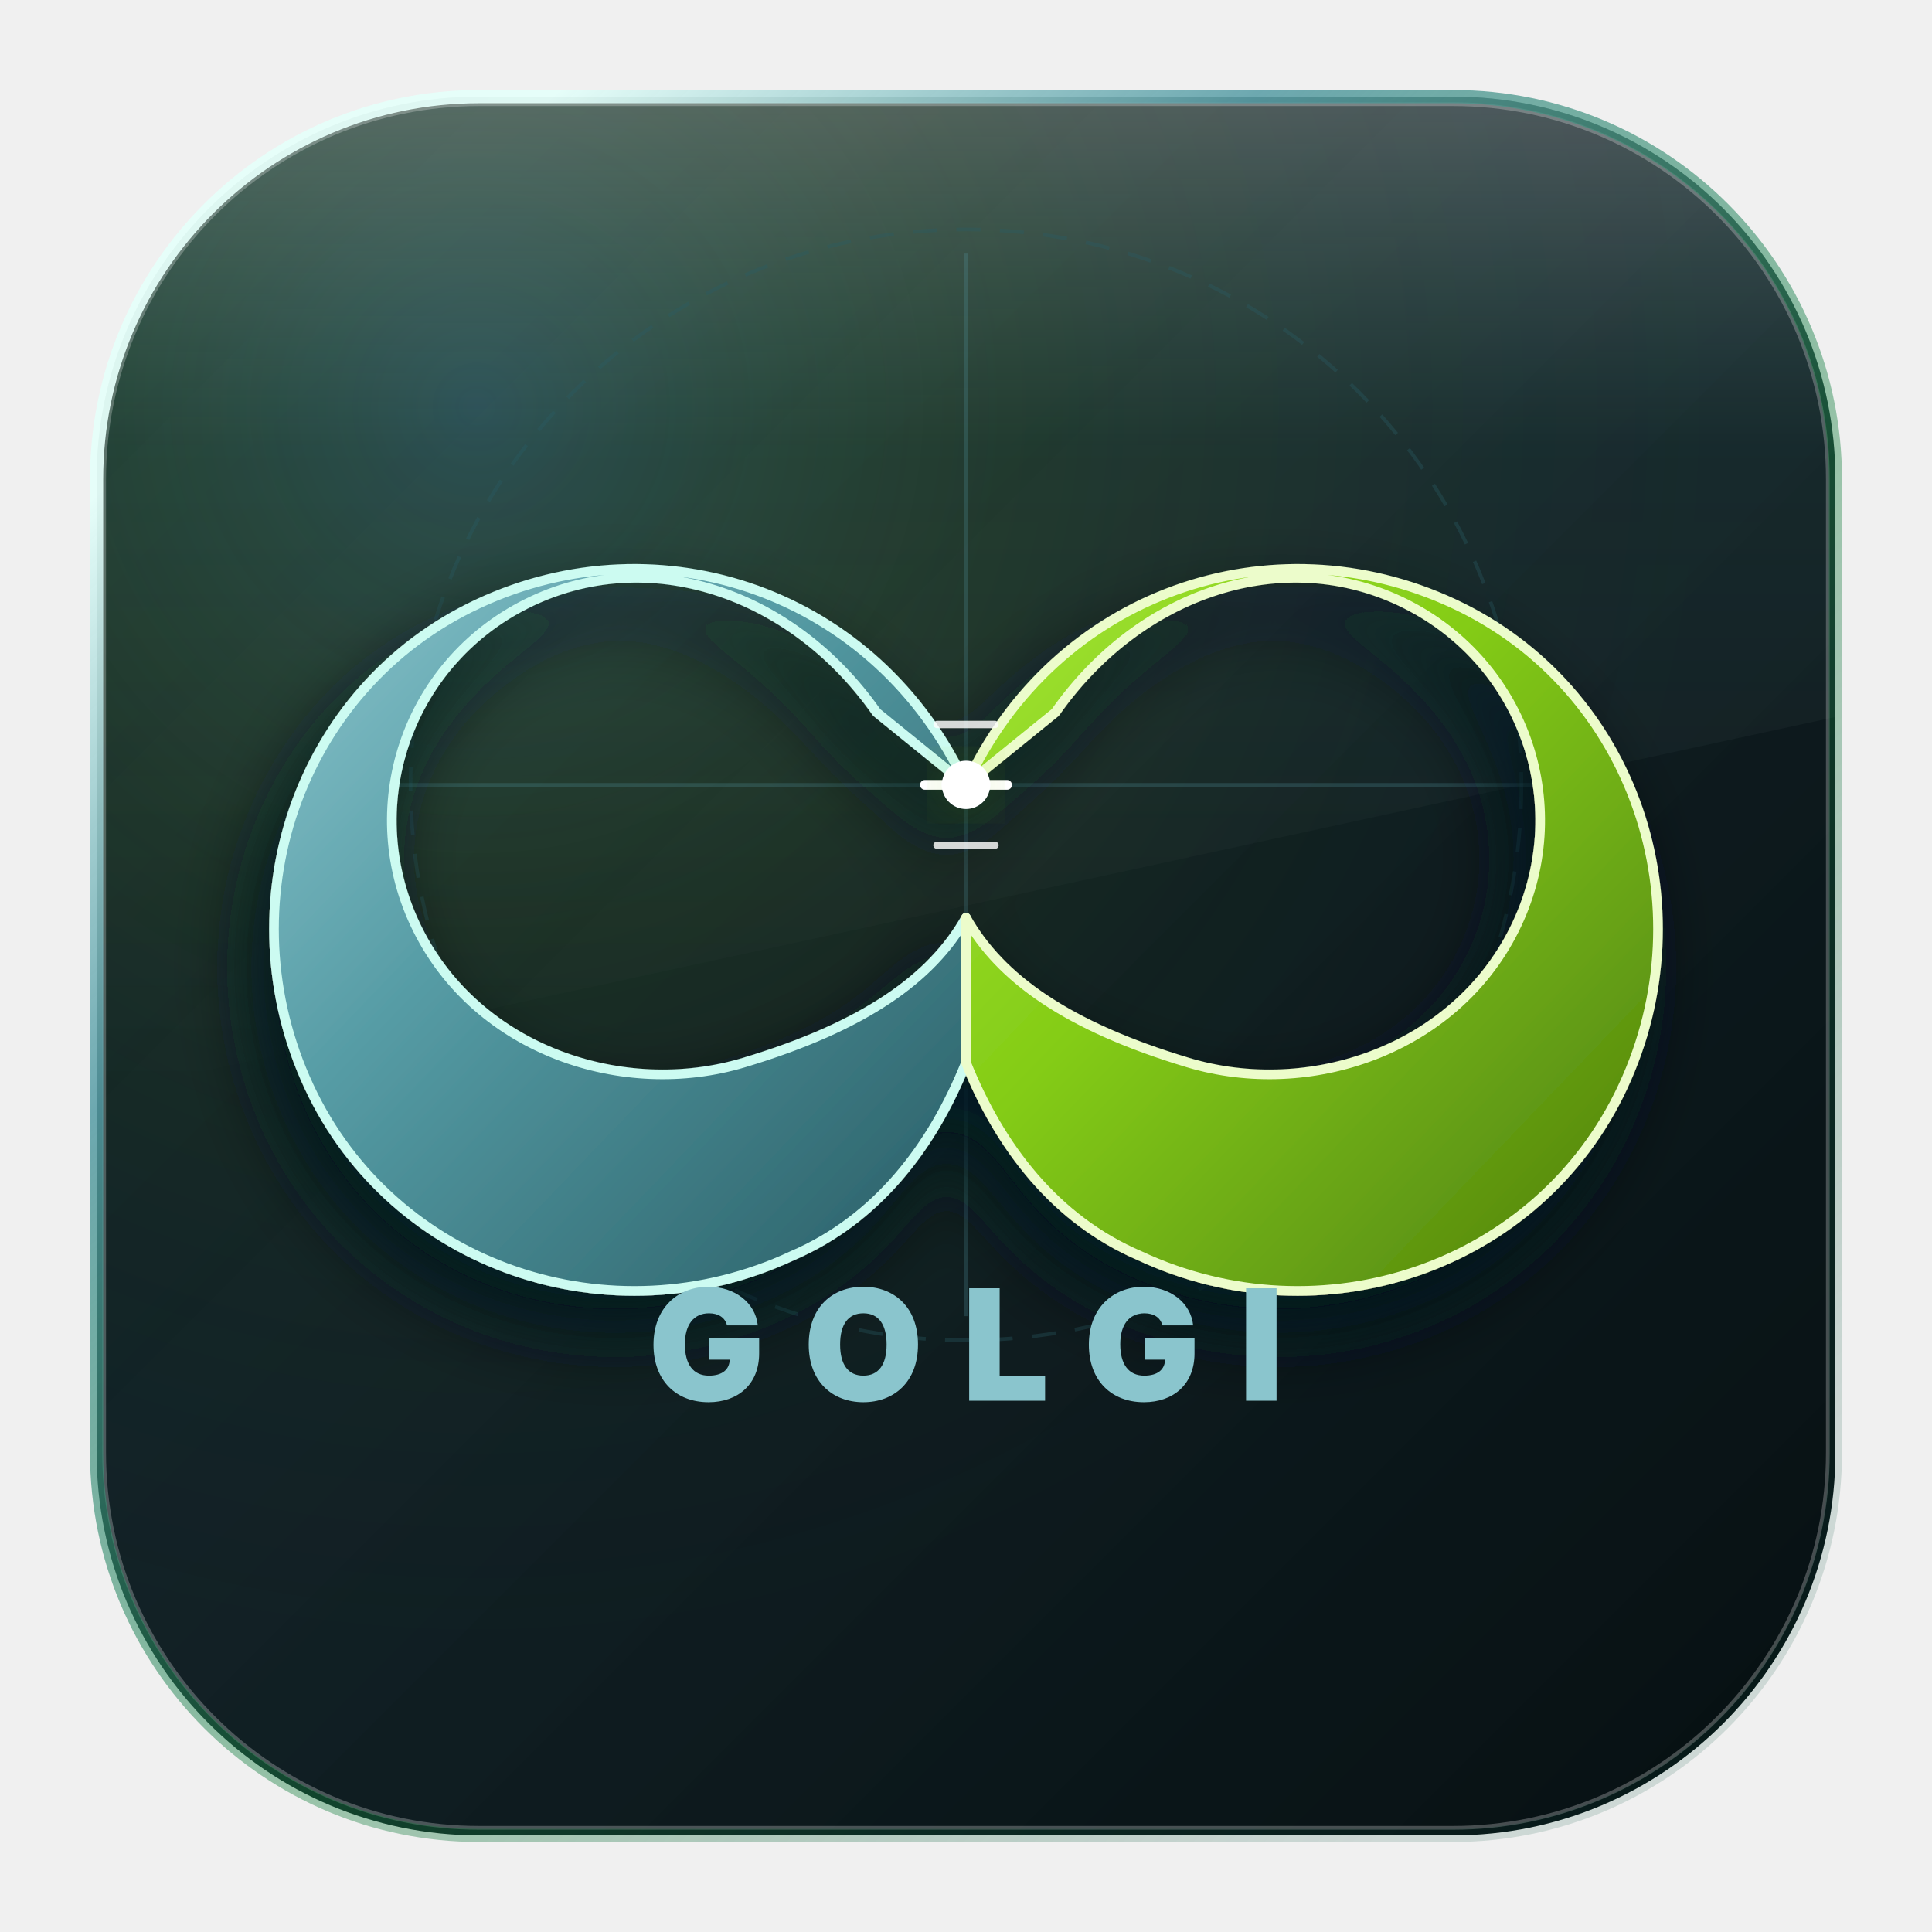
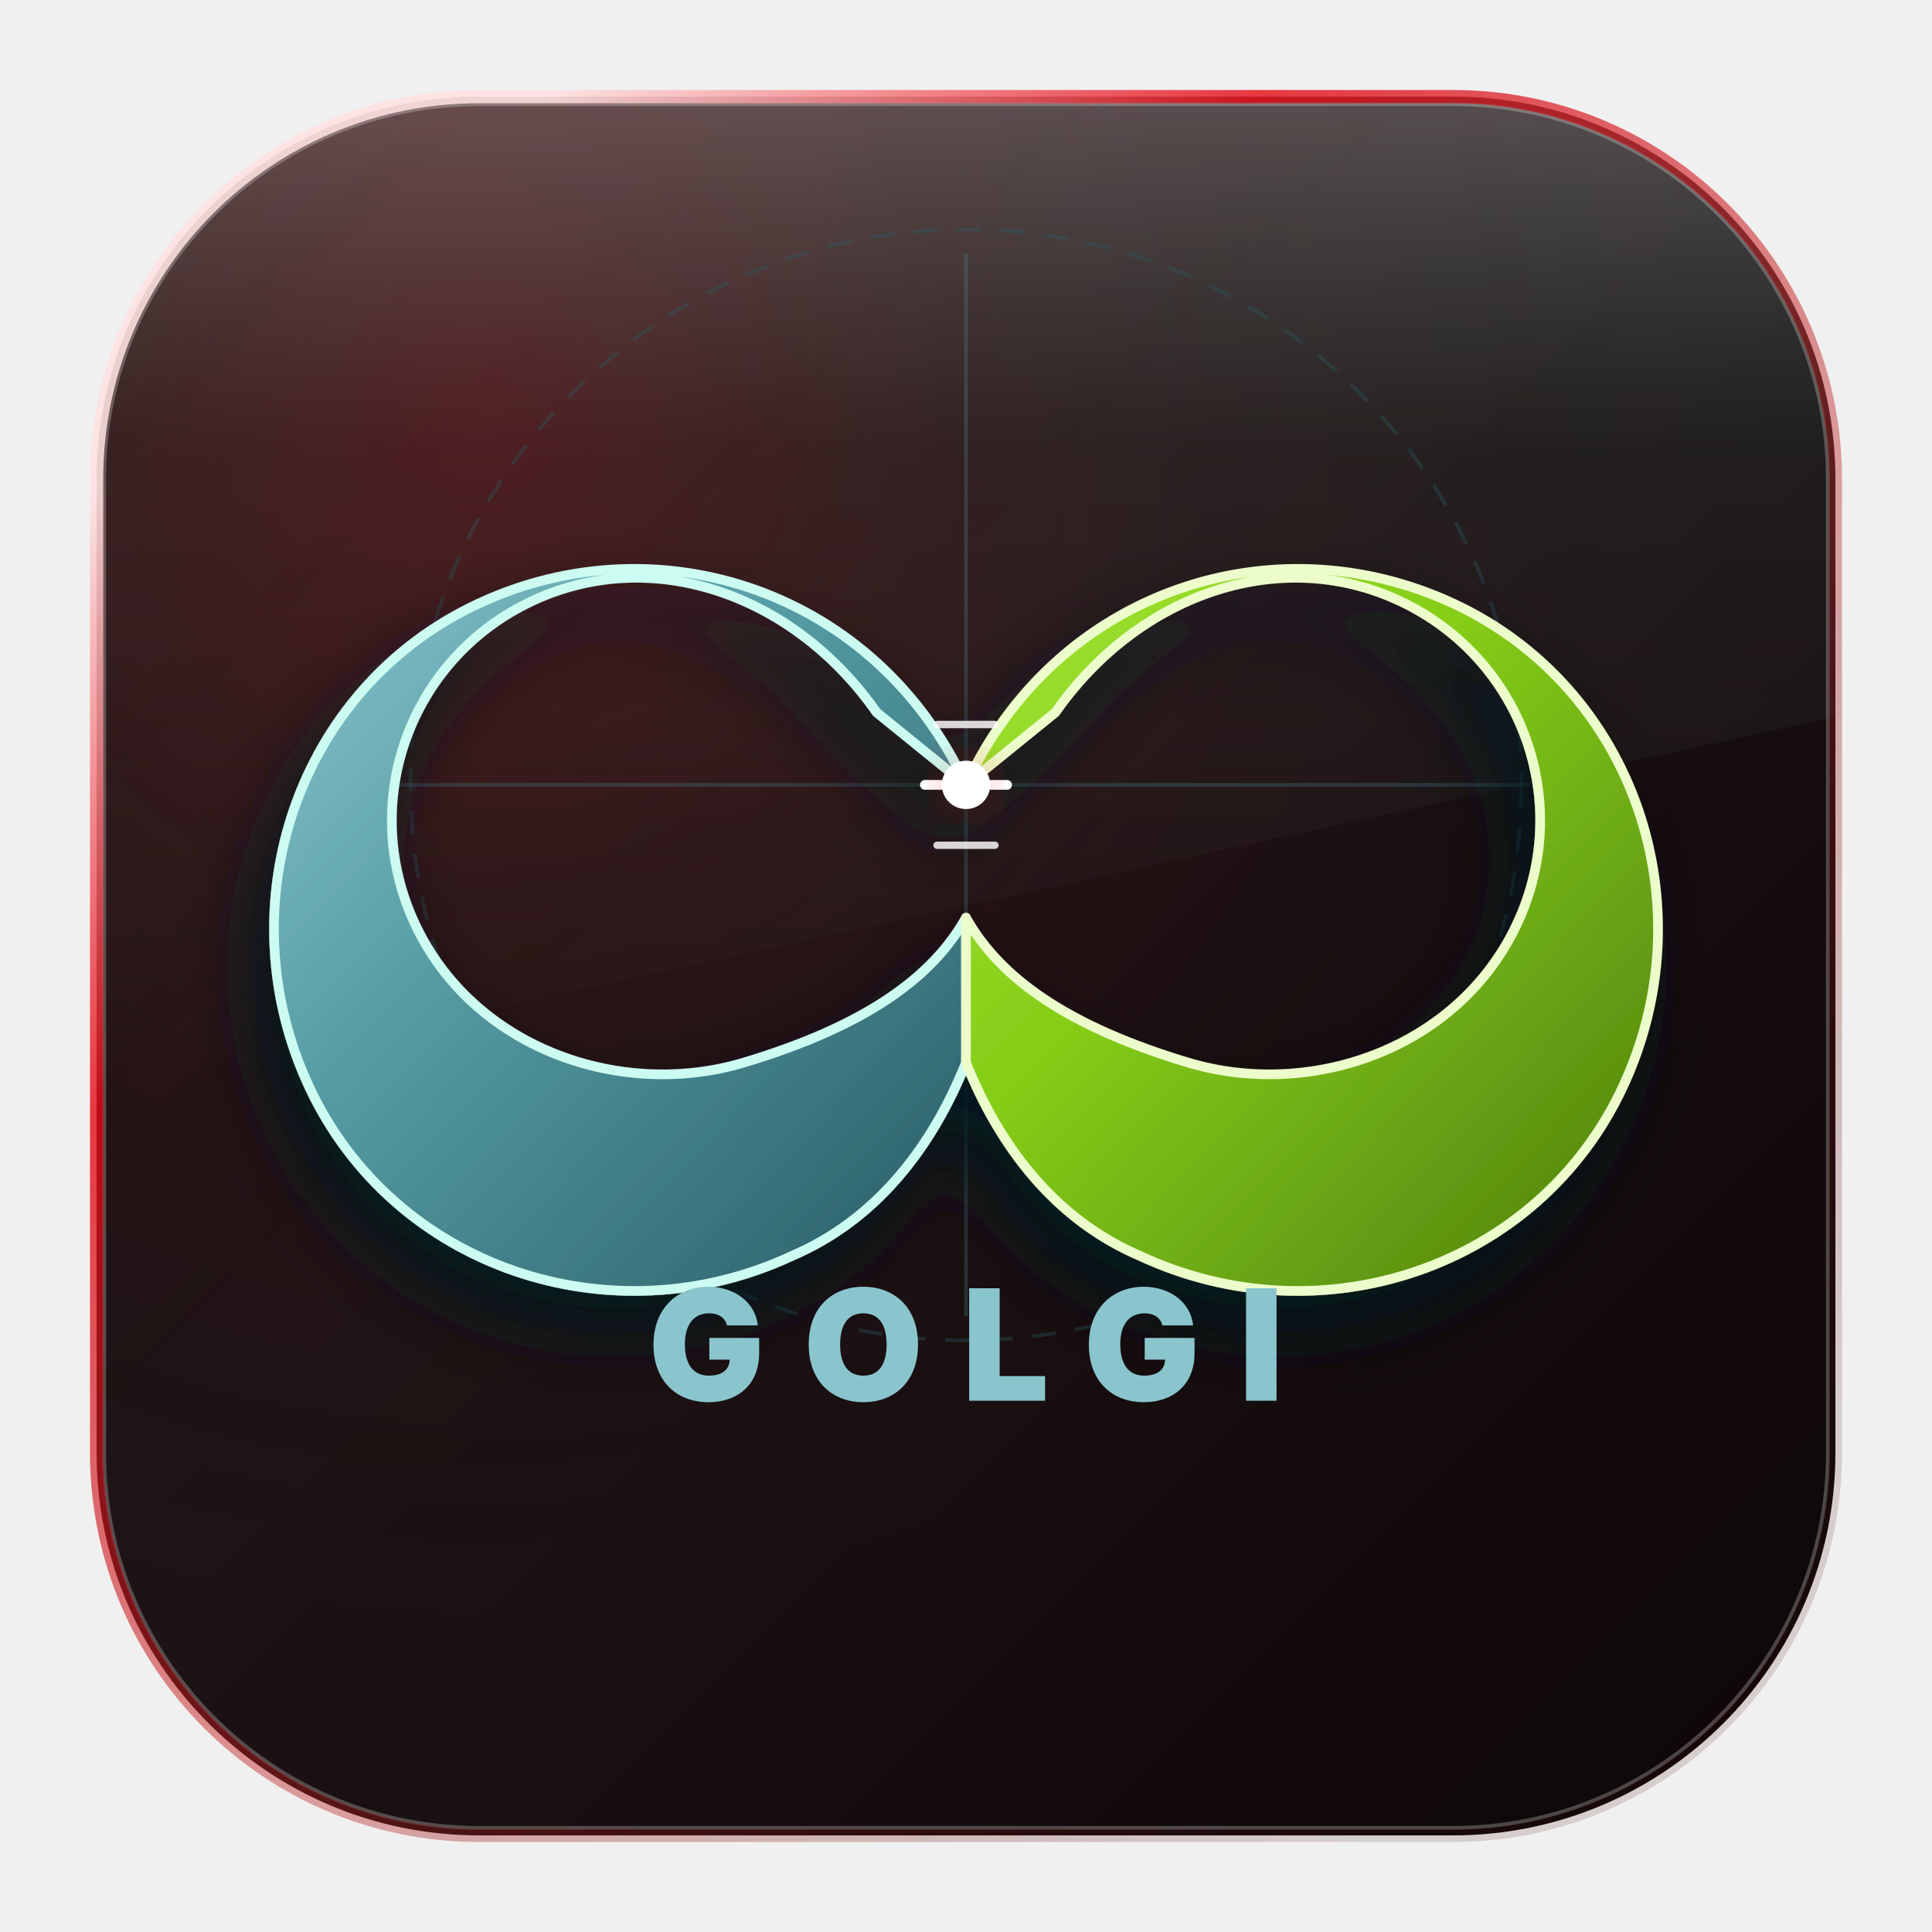
<svg xmlns="http://www.w3.org/2000/svg" viewBox="0 0 1024 1024" width="1024" height="1024">
  <defs>
    <filter id="golgi3-shadow" x="-20%" y="-20%" width="140%" height="140%">
      <feDropShadow dx="-8" dy="16" stdDeviation="15" flood-color="#02141A" flood-opacity="0.9" />
    </filter>
    <filter id="golgi3-glow" x="-30%" y="-30%" width="160%" height="160%">
-       <feDropShadow dx="0" dy="0" stdDeviation="12" flood-color="#559BA4" flood-opacity="0.75" />
-       <feDropShadow dx="0" dy="0" stdDeviation="16" flood-color="#84CC16" flood-opacity="0.5" />
+       <feDropShadow dx="0" dy="0" stdDeviation="10" flood-color="#E50914" flood-opacity="0.35" />
    </filter>
    <linearGradient id="golgi3-glass-base" x1="0%" y1="0%" x2="100%" y2="100%">
-       <stop offset="0%" stop-color="#081E24" stop-opacity="0.96" />
-       <stop offset="45%" stop-color="#041419" stop-opacity="0.94" />
-       <stop offset="100%" stop-color="#010A0C" stop-opacity="0.98" />
+       <stop offset="0%" stop-color="#180A0C" stop-opacity="0.96" />
+       <stop offset="45%" stop-color="#100507" stop-opacity="0.94" />
+       <stop offset="100%" stop-color="#080102" stop-opacity="0.98" />
    </linearGradient>
    <radialGradient id="golgi3-glass-glow" cx="22%" cy="18%" r="75%">
-       <stop offset="0%" stop-color="#559BA4" stop-opacity="0.28" />
-       <stop offset="40%" stop-color="#65A30D" stop-opacity="0.10" />
-       <stop offset="100%" stop-color="#081E24" stop-opacity="0" />
+       <stop offset="0%" stop-color="#E50914" stop-opacity="0.22" />
+       <stop offset="40%" stop-color="#B91C1C" stop-opacity="0.08" />
+       <stop offset="100%" stop-color="#180A0C" stop-opacity="0" />
    </radialGradient>
    <linearGradient id="golgi3-rim-border" x1="15%" y1="10%" x2="85%" y2="90%">
-       <stop offset="0%" stop-color="#E6FFFA" stop-opacity="0.95" />
-       <stop offset="25%" stop-color="#559BA4" stop-opacity="0.85" />
-       <stop offset="60%" stop-color="#15803D" stop-opacity="0.4" />
-       <stop offset="100%" stop-color="#064E3B" stop-opacity="0.15" />
+       <stop offset="0%" stop-color="#FEE2E2" stop-opacity="0.9" />
+       <stop offset="25%" stop-color="#E50914" stop-opacity="0.8" />
+       <stop offset="60%" stop-color="#B91C1C" stop-opacity="0.4" />
+       <stop offset="100%" stop-color="#450A0A" stop-opacity="0.15" />
    </linearGradient>
    <linearGradient id="golgi3-specular-top" x1="0%" y1="0%" x2="0%" y2="100%">
      <stop offset="0%" stop-color="#FFFFFF" stop-opacity="0.25" />
      <stop offset="35%" stop-color="#99F6E4" stop-opacity="0.06" />
      <stop offset="100%" stop-color="#FFFFFF" stop-opacity="0" />
    </linearGradient>
    <linearGradient id="golgi3-teal" x1="0%" y1="0%" x2="100%" y2="100%">
      <stop offset="0%" stop-color="#8AC5CD" />
      <stop offset="40%" stop-color="#559BA4" />
      <stop offset="100%" stop-color="#285C64" />
    </linearGradient>
    <linearGradient id="golgi3-green" x1="0%" y1="0%" x2="100%" y2="100%">
      <stop offset="0%" stop-color="#A3E635" />
      <stop offset="40%" stop-color="#84CC16" />
      <stop offset="100%" stop-color="#4D7C0F" />
    </linearGradient>
    <clipPath id="golgi3-plaque-clip">
      <rect x="51.2" y="51.2" width="921.6" height="921.6" rx="202.75" ry="202.75" />
    </clipPath>
  </defs>
  <g clip-path="url(#golgi3-plaque-clip)">
    <rect x="51.2" y="51.2" width="921.6" height="921.6" fill="url(#golgi3-glass-base)" />
    <rect x="51.2" y="51.2" width="921.6" height="921.6" fill="url(#golgi3-glass-glow)" />
    <path d="M 51.2 51.2 L 972.8 51.2 L 972.8 380 L 51.2 580 Z" fill="url(#golgi3-specular-top)" />
    <g transform="translate(512 512) scale(1.28) translate(-512 -455)">
      <circle cx="512" cy="380" r="230" fill="none" stroke="#285C64" stroke-width="1.5" stroke-dasharray="10 8" opacity="0.35" />
      <line x1="512" y1="160" x2="512" y2="600" stroke="#559BA4" stroke-width="1.5" stroke-opacity="0.25" />
      <line x1="262" y1="380" x2="762" y2="380" stroke="#559BA4" stroke-width="1.5" stroke-opacity="0.25" />
      <g filter="url(#golgi3-shadow)">
        <path fill-rule="evenodd" clip-rule="evenodd" d="M 512 380                 C 475 300, 385 270, 310 305                 C 235 340, 205 430, 240 505                 C 275 580, 365 610, 440 575                 C 475 560, 498 530, 512 495                 L 512 435                 C 498 460, 470 480, 420 495                 C 370 510, 310 490, 285 440                 C 260 390, 280 330, 330 305                 C 380 280, 440 300, 475 350 Z" fill="url(#golgi3-teal)" stroke="#CCFBF1" stroke-width="4" stroke-linejoin="round" />
        <path fill-rule="evenodd" clip-rule="evenodd" d="M 512 380                 C 549 300, 639 270, 714 305                 C 789 340, 819 430, 784 505                 C 749 580, 659 610, 584 575                 C 549 560, 526 530, 512 495                 L 512 435                 C 526 460, 554 480, 604 495                 C 654 510, 714 490, 739 440                 C 764 390, 744 330, 694 305                 C 644 280, 584 300, 549 350 Z" fill="url(#golgi3-green)" stroke="#ECFCCB" stroke-width="4" stroke-linejoin="round" />
        <line x1="500" y1="355" x2="524" y2="355" stroke="#FFFFFF" stroke-width="3" stroke-linecap="round" opacity="0.8" />
        <line x1="495" y1="380" x2="529" y2="380" stroke="#FFFFFF" stroke-width="4" stroke-linecap="round" />
        <line x1="500" y1="405" x2="524" y2="405" stroke="#FFFFFF" stroke-width="3" stroke-linecap="round" opacity="0.8" />
      </g>
      <text x="512" y="635" font-family="system-ui, -apple-system, sans-serif" font-size="64" font-weight="900" fill="#8AC5CD" letter-spacing="16" text-anchor="middle">GOLGI</text>
      <circle cx="512" cy="380" r="10" fill="#FFFFFF" filter="url(#golgi3-glow)" />
    </g>
    <rect x="55.2" y="55.2" width="913.6" height="913.6" rx="198.75" ry="198.75" fill="none" stroke="#FFFFFF" stroke-width="2" stroke-opacity="0.25" />
  </g>
  <rect x="51.2" y="51.2" width="921.6" height="921.6" rx="202.75" ry="202.75" fill="none" stroke="url(#golgi3-rim-border)" stroke-width="7" />
</svg>
